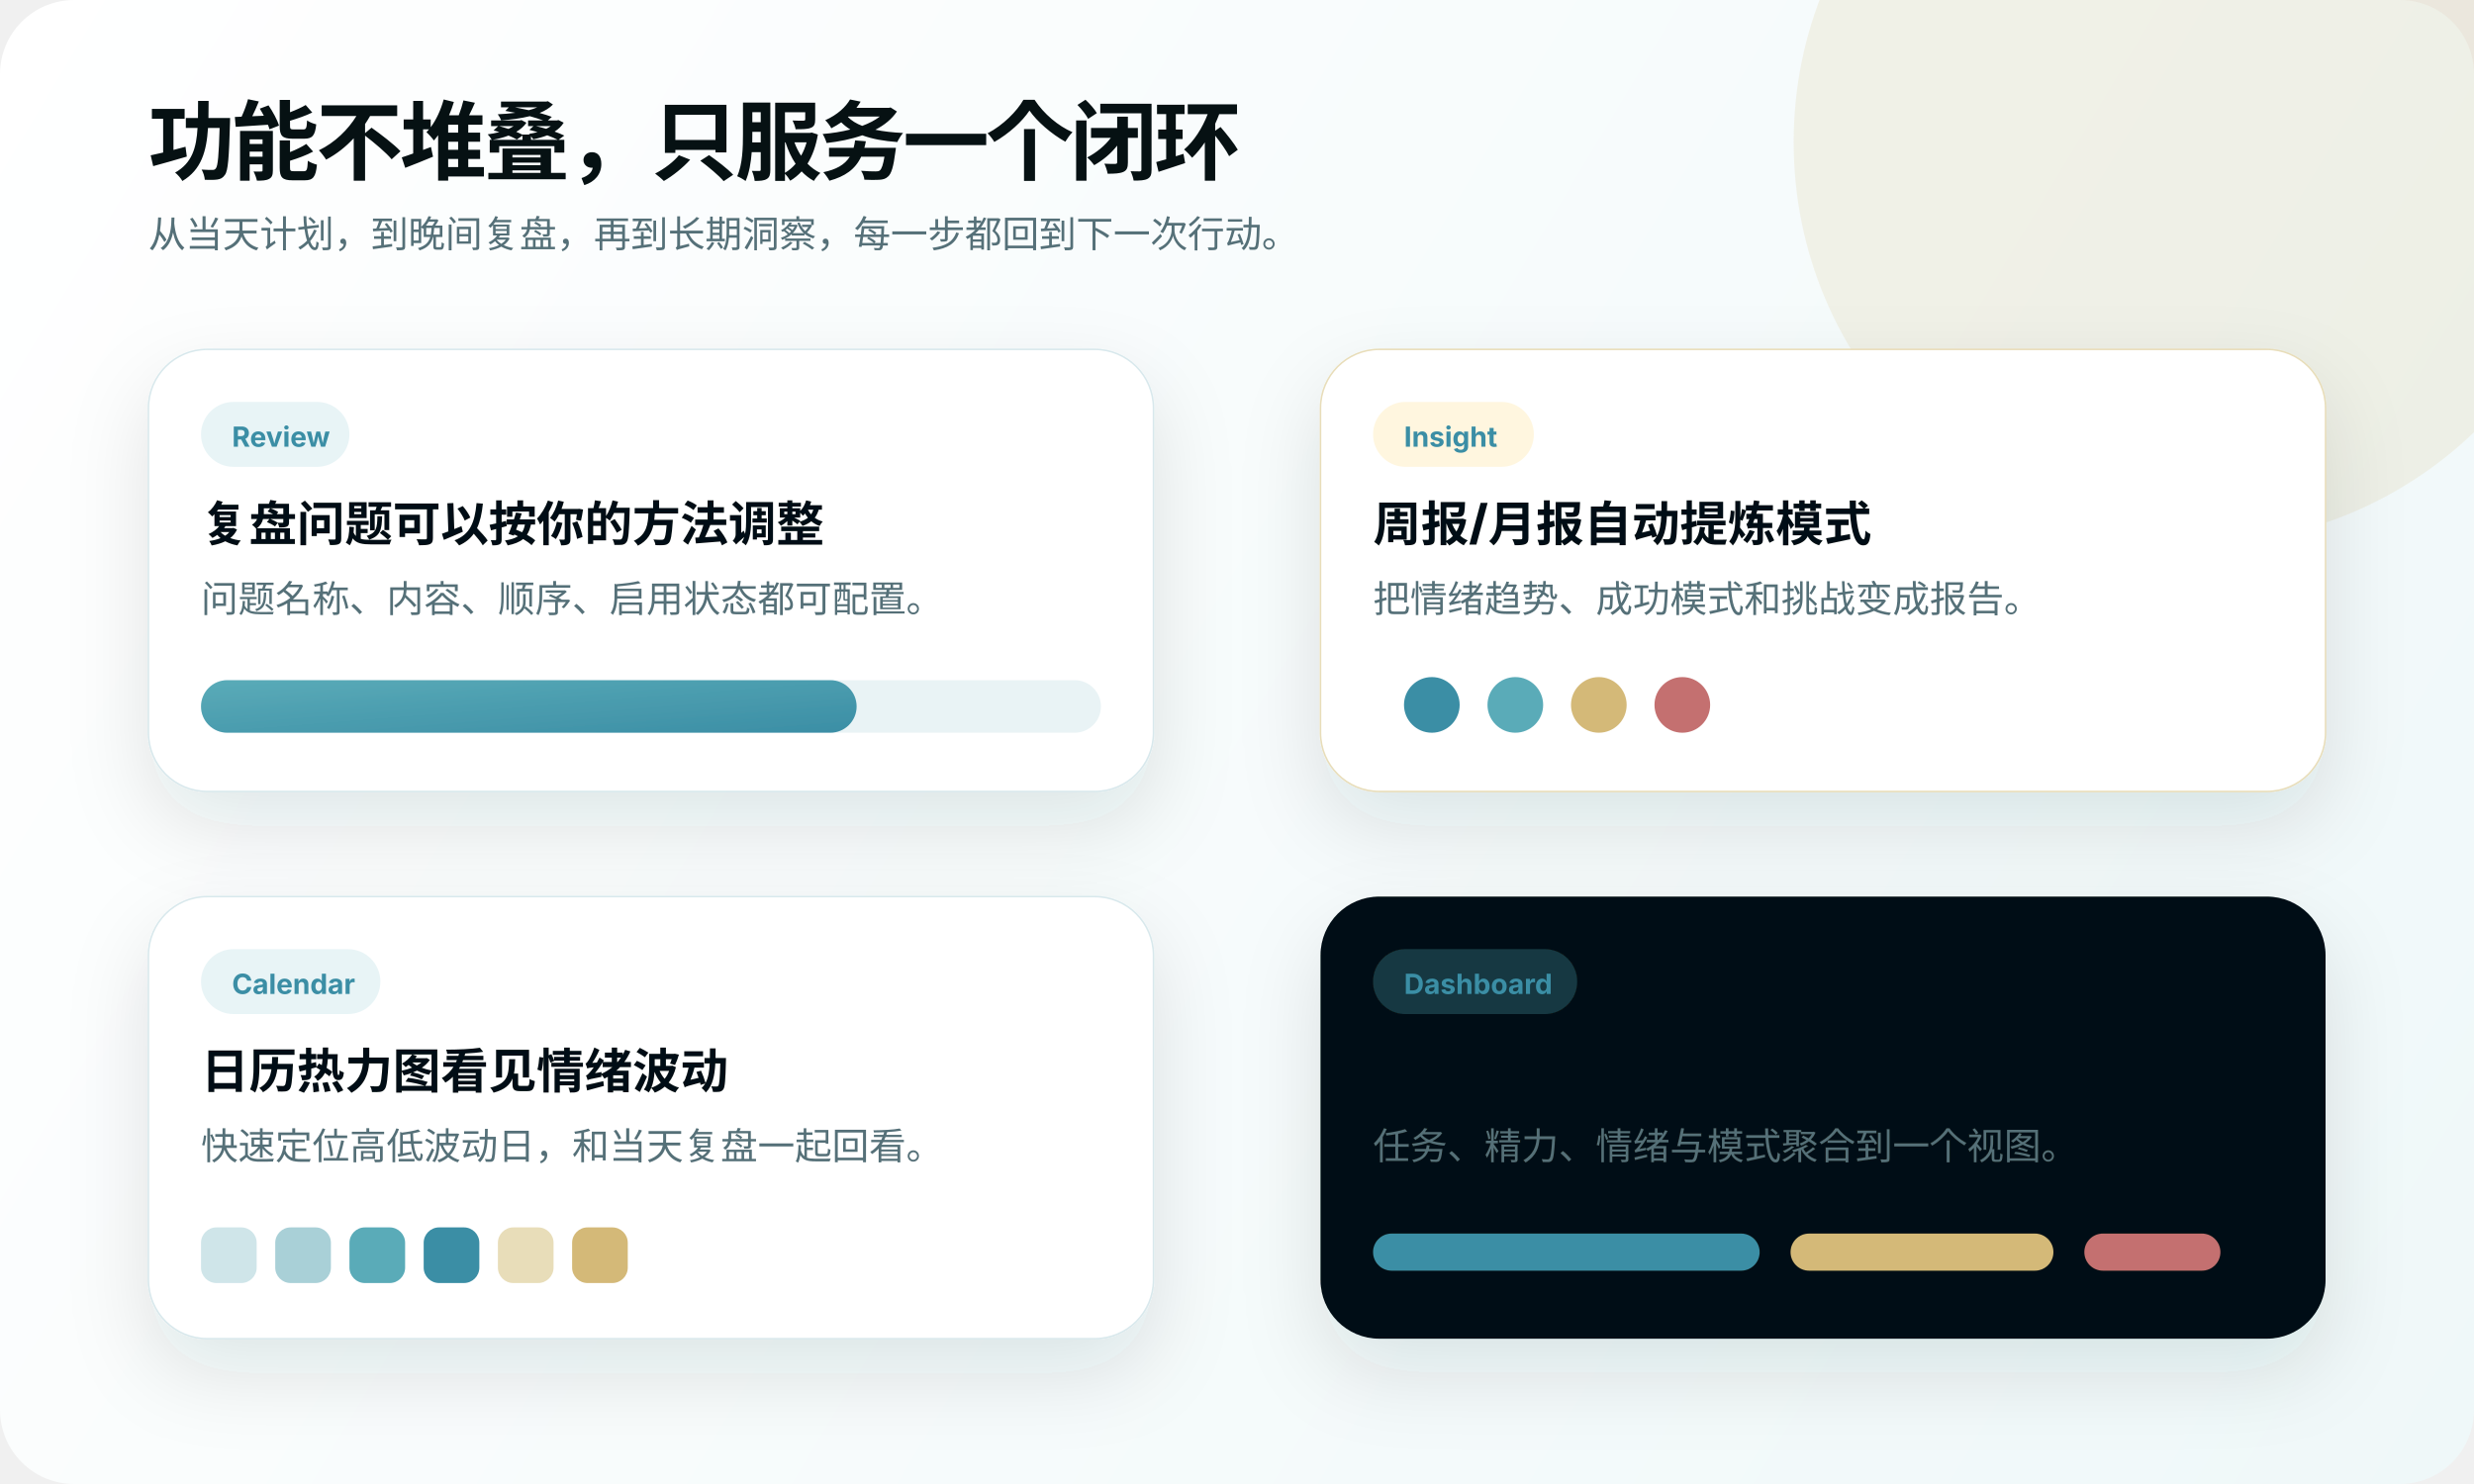
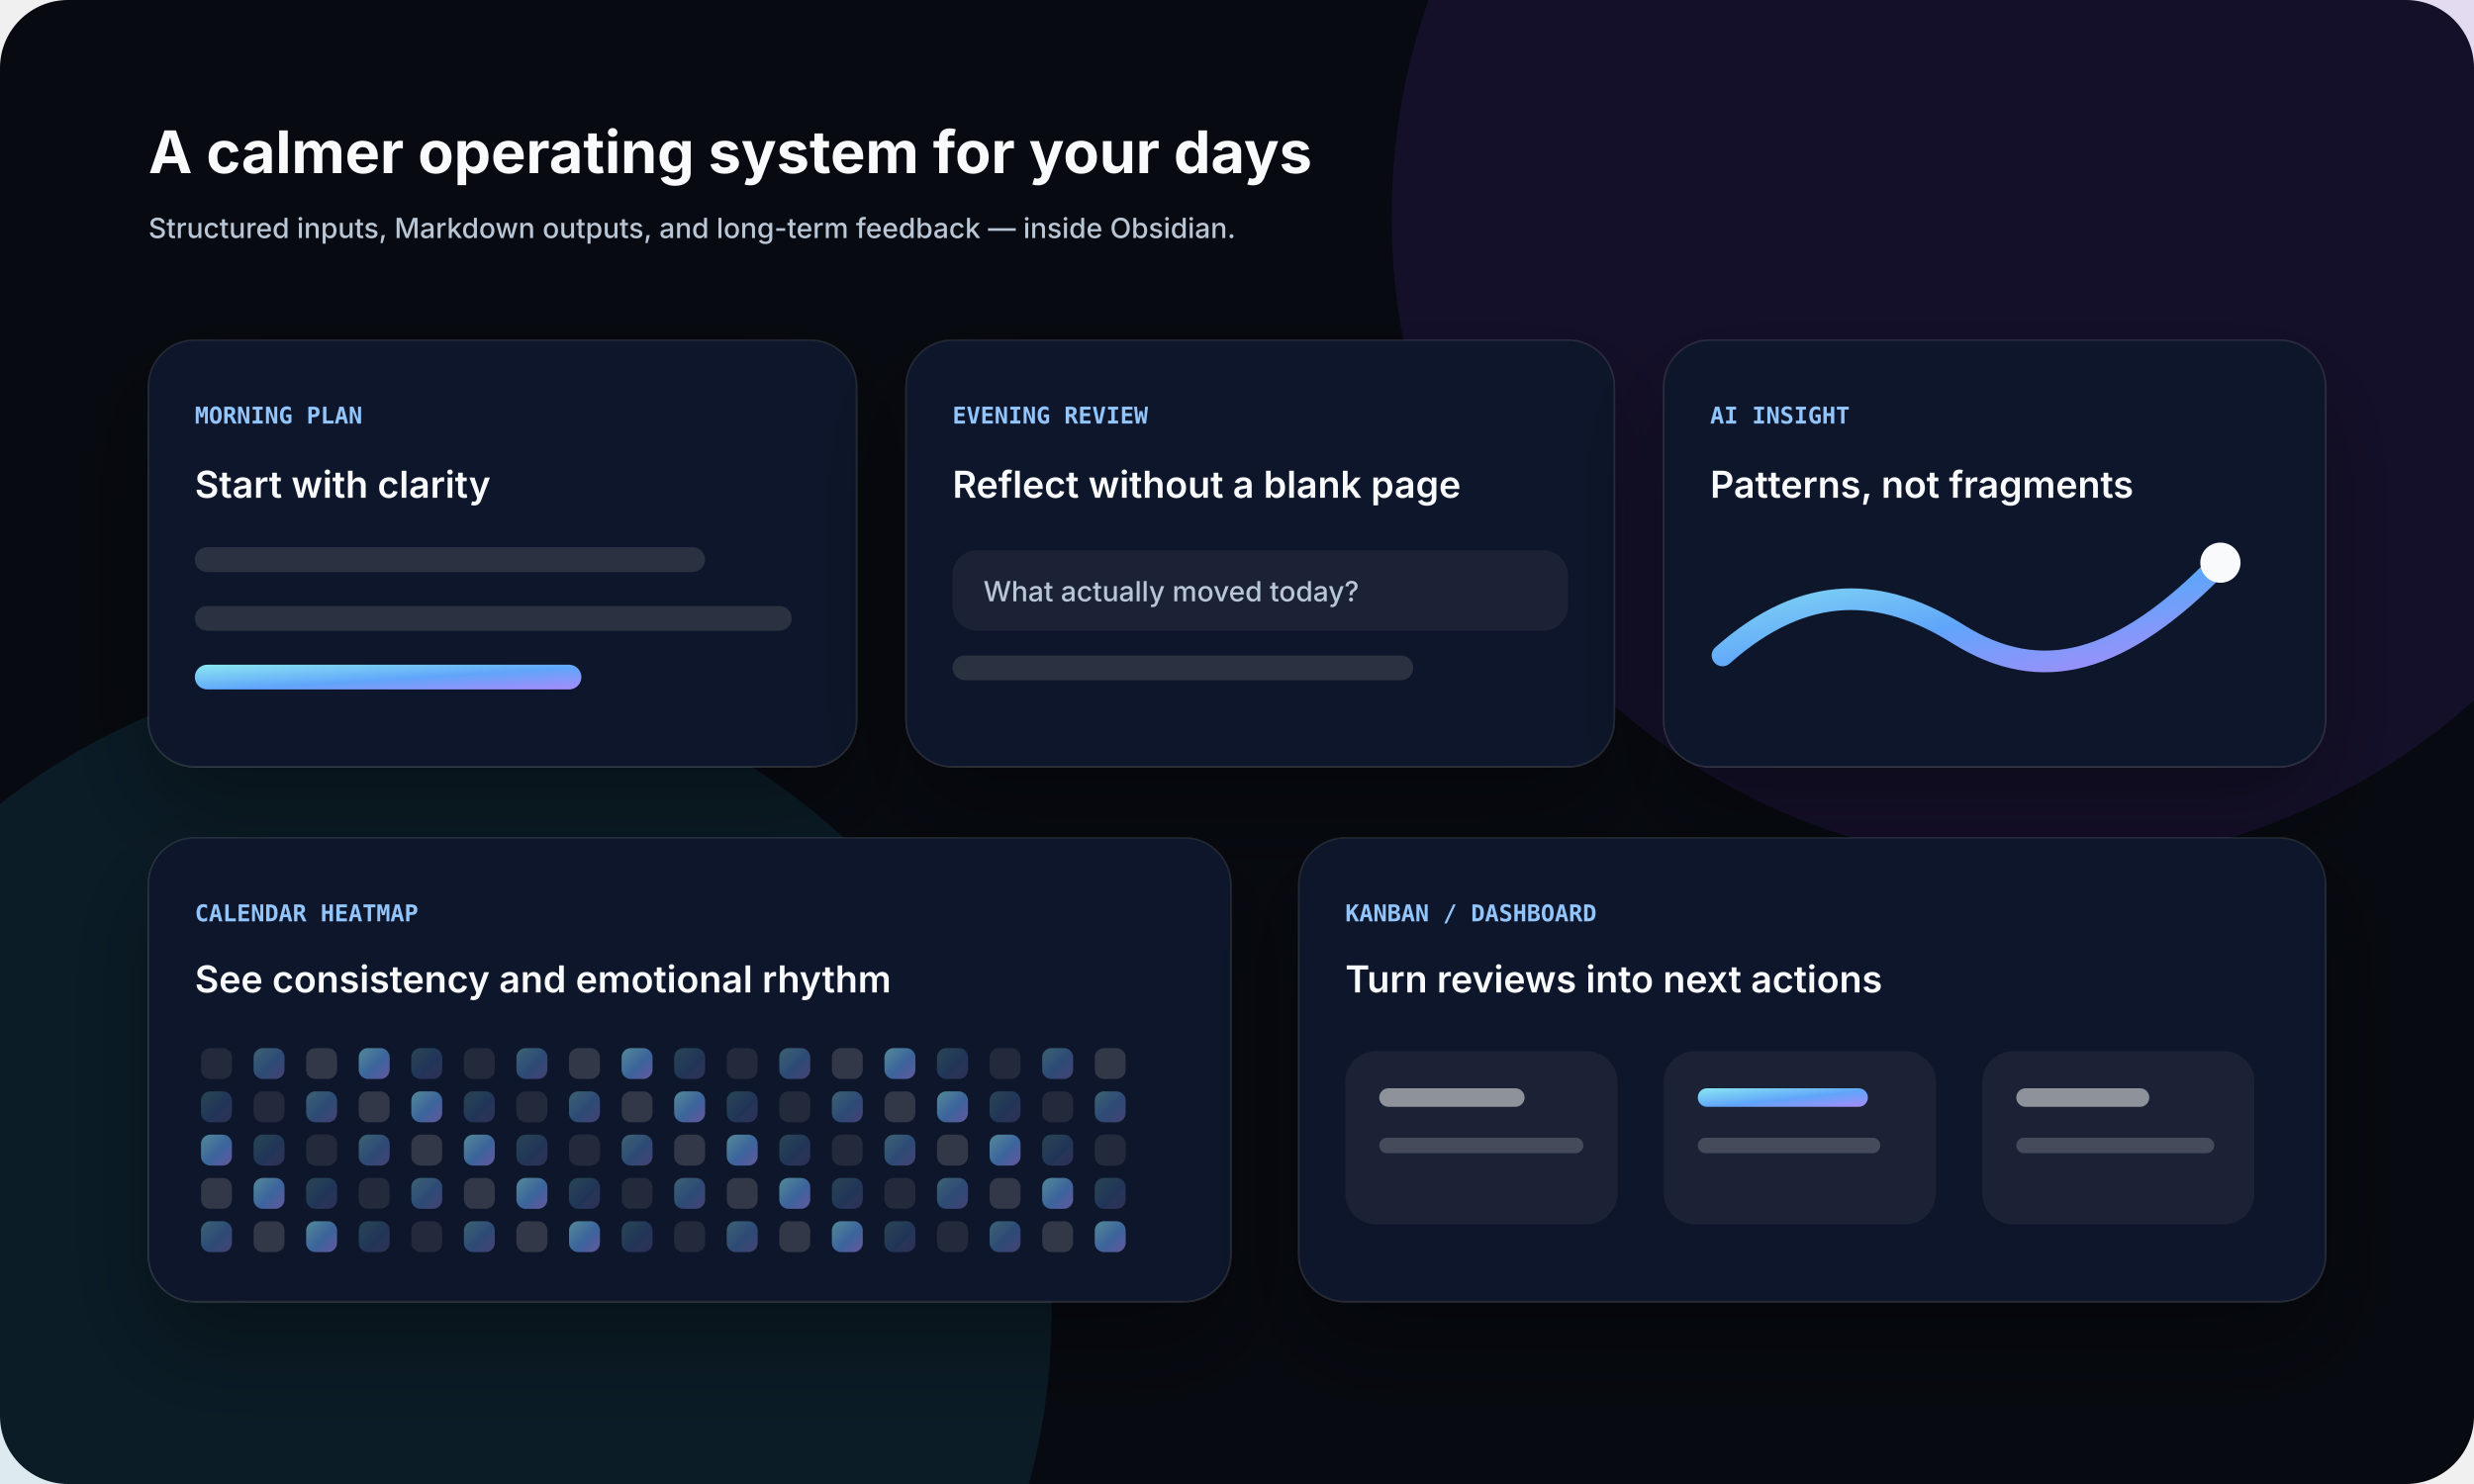
<svg xmlns="http://www.w3.org/2000/svg" width="1600" height="960" viewBox="0 0 1600 960" fill="none" role="img" aria-labelledby="title desc">
  <defs>
-     <linearGradient id="bg" x1="0" y1="0" x2="1600" y2="960" gradientUnits="userSpaceOnUse">
-       <stop stop-color="#FFFFFF" />
-       <stop offset="1" stop-color="#EFF8F9" />
+     <linearGradient id="accent" x1="0" y1="0" x2="1" y2="1">
+       <stop stop-color="#8BE7F1" />
+       <stop offset=".55" stop-color="#60A5FA" />
+       <stop offset="1" stop-color="#A78BFA" />
    </linearGradient>
-     <linearGradient id="teal" x1="0" y1="0" x2="1" y2="1">
-       <stop stop-color="#5AABB8" />
-       <stop offset="1" stop-color="#3B8EA5" />
-     </linearGradient>
-     <linearGradient id="gold" x1="0" y1="0" x2="1" y2="1">
-       <stop stop-color="#F1DEAA" />
-       <stop offset="1" stop-color="#D4B978" />
-     </linearGradient>
-     <filter id="shadow" x="-20%" y="-20%" width="140%" height="150%" color-interpolation-filters="sRGB">
-       <feDropShadow dx="0" dy="22" stdDeviation="26" flood-color="#123844" flood-opacity="0.11" />
+     <filter id="s" x="-20%" y="-20%" width="140%" height="150%">
+       <feDropShadow dx="0" dy="28" stdDeviation="30" flood-color="#000" flood-opacity=".34" />
    </filter>
-     <style>
-       .h { font-family: -apple-system, BlinkMacSystemFont, "SF Pro Display", "PingFang SC", "Microsoft YaHei", sans-serif; font-size: 56px; font-weight: 800; fill: #061113; letter-spacing: -1.8px; }
-       .p { font-family: -apple-system, BlinkMacSystemFont, "SF Pro Text", "PingFang SC", "Microsoft YaHei", sans-serif; font-size: 24px; font-weight: 520; fill: #557078; }
-       .k { font-family: -apple-system, BlinkMacSystemFont, "SF Pro Text", "PingFang SC", "Microsoft YaHei", sans-serif; font-size: 31px; font-weight: 760; fill: #061113; }
-       .s { font-family: -apple-system, BlinkMacSystemFont, "SF Pro Text", "PingFang SC", "Microsoft YaHei", sans-serif; font-size: 19px; font-weight: 680; fill: #6E858C; }
-       .chip { font-family: -apple-system, BlinkMacSystemFont, "SF Pro Text", "PingFang SC", "Microsoft YaHei", sans-serif; font-size: 18px; font-weight: 720; fill: #3B8EA5; }
-     </style>
+     <style>.h{font-family:Inter,-apple-system,BlinkMacSystemFont,"SF Pro Display",sans-serif;font-size:38px;font-weight:720;fill:#F8FAFC}.t{font-family:Inter,-apple-system,BlinkMacSystemFont,"SF Pro Text",sans-serif;font-size:24px;font-weight:620;fill:#F8FAFC}.b{font-family:Inter,-apple-system,BlinkMacSystemFont,"SF Pro Text",sans-serif;font-size:18px;font-weight:450;fill:#B9C6D6}.m{font-family:"SF Mono",ui-monospace,Menlo,monospace;font-size:15px;font-weight:560;fill:#93C5FD}</style>
  </defs>
-   <rect width="1600" height="960" rx="48" fill="url(#bg)" />
-   <circle cx="1420" cy="92" r="260" fill="#D4B978" opacity="0.16" />
-   <text x="96" y="112" class="h">功能不堆叠，只服务一个闭环</text>
-   <text x="96" y="160" class="p">从当天计划，到晚间复盘，再到长期洞察，每一步都回到下一次行动。</text>
-   <g transform="translate(96 226)" filter="url(#shadow)">
-     <rect width="650" height="286" rx="38" fill="#FFFFFF" stroke="#D8E8EC" />
-     <rect x="34" y="34" width="96" height="42" rx="21" fill="#E8F4F6" />
-     <text x="54" y="63" class="chip">Review</text>
-     <text x="34" y="124" class="k">复盘问题可以按你的方法调整</text>
-     <text x="34" y="170" class="p">问题名称、内容、顺序、启用状态都可配置。</text>
-     <rect x="34" y="214" width="582" height="34" rx="17" fill="#E9F3F5" />
-     <rect x="34" y="214" width="424" height="34" rx="17" fill="url(#teal)" />
+   <rect width="1600" height="960" rx="44" fill="#070A10" />
+   <circle cx="1320" cy="140" r="420" fill="#7C3AED" opacity=".12" />
+   <circle cx="260" cy="850" r="420" fill="#38BDF8" opacity=".10" />
+   <text x="96" y="112" class="h">A calmer operating system for your days</text>
+   <text x="96" y="154" class="b">Structured inputs, Markdown outputs, and long-term feedback — inside Obsidian.</text>
+   <g transform="translate(96 220)" filter="url(#s)">
+     <rect width="458" height="276" rx="30" fill="#0F172A" stroke="white" stroke-opacity=".10" />
+     <text x="30" y="54" class="m">MORNING PLAN</text>
+     <text x="30" y="102" class="t">Start with clarity</text>
+     <rect x="30" y="134" width="330" height="16" rx="8" fill="white" fill-opacity=".12" />
+     <rect x="30" y="172" width="386" height="16" rx="8" fill="white" fill-opacity=".12" />
+     <rect x="30" y="210" width="250" height="16" rx="8" fill="url(#accent)" />
  </g>
-   <g transform="translate(854 226)" filter="url(#shadow)">
-     <rect width="650" height="286" rx="38" fill="#FFFFFF" stroke="#E8DDB9" />
-     <rect x="34" y="34" width="104" height="42" rx="21" fill="#FFF6DF" />
-     <text x="54" y="63" class="chip" fill="#A8842F">Insight</text>
-     <text x="34" y="124" class="k">周报/月报自动提炼模式</text>
-     <text x="34" y="170" class="p">把情绪趋势、成功模式和挑战变成报告。</text>
-     <circle cx="72" cy="230" r="18" fill="#3B8EA5" />
-     <circle cx="126" cy="230" r="18" fill="#5AABB8" />
-     <circle cx="180" cy="230" r="18" fill="#D4B978" />
-     <circle cx="234" cy="230" r="18" fill="#C47070" />
+   <g transform="translate(586 220)" filter="url(#s)">
+     <rect width="458" height="276" rx="30" fill="#0F172A" stroke="white" stroke-opacity=".10" />
+     <text x="30" y="54" class="m">EVENING REVIEW</text>
+     <text x="30" y="102" class="t">Reflect without a blank page</text>
+     <rect x="30" y="136" width="398" height="52" rx="16" fill="white" fill-opacity=".055" />
+     <text x="50" y="169" class="b">What actually moved today?</text>
+     <rect x="30" y="204" width="298" height="16" rx="8" fill="white" fill-opacity=".12" />
  </g>
-   <g transform="translate(96 580)" filter="url(#shadow)">
-     <rect width="650" height="286" rx="38" fill="#FFFFFF" stroke="#D8E8EC" />
-     <rect x="34" y="34" width="116" height="42" rx="21" fill="#E8F4F6" />
-     <text x="54" y="63" class="chip">Calendar</text>
-     <text x="34" y="124" class="k">日历热力图看见情绪波动</text>
-     <text x="34" y="170" class="p">快速定位高低波动日，和当天复盘一起回看。</text>
-     <g transform="translate(34 214)">
-       <rect width="36" height="36" rx="10" fill="#CFE5E9" />
-       <rect x="48" width="36" height="36" rx="10" fill="#A9D0D7" />
-       <rect x="96" width="36" height="36" rx="10" fill="#5AABB8" />
-       <rect x="144" width="36" height="36" rx="10" fill="#3B8EA5" />
-       <rect x="192" width="36" height="36" rx="10" fill="#E8DDB9" />
-       <rect x="240" width="36" height="36" rx="10" fill="#D4B978" />
+   <g transform="translate(1076 220)" filter="url(#s)">
+     <rect width="428" height="276" rx="30" fill="#0F172A" stroke="white" stroke-opacity=".10" />
+     <text x="30" y="54" class="m">AI INSIGHT</text>
+     <text x="30" y="102" class="t">Patterns, not fragments</text>
+     <path d="M38 204C92 156 142 160 190 190C244 224 296 210 360 144" stroke="url(#accent)" stroke-width="14" stroke-linecap="round" />
+     <circle cx="360" cy="144" r="13" fill="#F8FAFC" />
+   </g>
+   <g transform="translate(96 542)" filter="url(#s)">
+     <rect width="700" height="300" rx="30" fill="#0F172A" stroke="white" stroke-opacity=".10" />
+     <text x="30" y="54" class="m">CALENDAR HEATMAP</text>
+     <text x="30" y="100" class="t">See consistency and emotional rhythm</text>
+     <g transform="translate(34 136)">
+       <rect x="0" y="0" width="20" height="20" rx="6" fill="white" opacity="0.08" />
+       <rect x="34" y="0" width="20" height="20" rx="6" fill="url(#accent)" opacity="0.36" />
+       <rect x="68" y="0" width="20" height="20" rx="6" fill="white" opacity="0.14" />
+       <rect x="102" y="0" width="20" height="20" rx="6" fill="url(#accent)" opacity="0.55" />
+       <rect x="136" y="0" width="20" height="20" rx="6" fill="url(#accent)" opacity="0.22" />
+       <rect x="170" y="0" width="20" height="20" rx="6" fill="white" opacity="0.08" />
+       <rect x="204" y="0" width="20" height="20" rx="6" fill="url(#accent)" opacity="0.36" />
+       <rect x="238" y="0" width="20" height="20" rx="6" fill="white" opacity="0.14" />
+       <rect x="272" y="0" width="20" height="20" rx="6" fill="url(#accent)" opacity="0.55" />
+       <rect x="306" y="0" width="20" height="20" rx="6" fill="url(#accent)" opacity="0.22" />
+       <rect x="340" y="0" width="20" height="20" rx="6" fill="white" opacity="0.08" />
+       <rect x="374" y="0" width="20" height="20" rx="6" fill="url(#accent)" opacity="0.36" />
+       <rect x="408" y="0" width="20" height="20" rx="6" fill="white" opacity="0.14" />
+       <rect x="442" y="0" width="20" height="20" rx="6" fill="url(#accent)" opacity="0.55" />
+       <rect x="476" y="0" width="20" height="20" rx="6" fill="url(#accent)" opacity="0.22" />
+       <rect x="510" y="0" width="20" height="20" rx="6" fill="white" opacity="0.08" />
+       <rect x="544" y="0" width="20" height="20" rx="6" fill="url(#accent)" opacity="0.36" />
+       <rect x="578" y="0" width="20" height="20" rx="6" fill="white" opacity="0.14" />
+       <rect x="0" y="28" width="20" height="20" rx="6" fill="url(#accent)" opacity="0.22" />
+       <rect x="34" y="28" width="20" height="20" rx="6" fill="white" opacity="0.08" />
+       <rect x="68" y="28" width="20" height="20" rx="6" fill="url(#accent)" opacity="0.36" />
+       <rect x="102" y="28" width="20" height="20" rx="6" fill="white" opacity="0.14" />
+       <rect x="136" y="28" width="20" height="20" rx="6" fill="url(#accent)" opacity="0.55" />
+       <rect x="170" y="28" width="20" height="20" rx="6" fill="url(#accent)" opacity="0.22" />
+       <rect x="204" y="28" width="20" height="20" rx="6" fill="white" opacity="0.08" />
+       <rect x="238" y="28" width="20" height="20" rx="6" fill="url(#accent)" opacity="0.36" />
+       <rect x="272" y="28" width="20" height="20" rx="6" fill="white" opacity="0.14" />
+       <rect x="306" y="28" width="20" height="20" rx="6" fill="url(#accent)" opacity="0.55" />
+       <rect x="340" y="28" width="20" height="20" rx="6" fill="url(#accent)" opacity="0.22" />
+       <rect x="374" y="28" width="20" height="20" rx="6" fill="white" opacity="0.08" />
+       <rect x="408" y="28" width="20" height="20" rx="6" fill="url(#accent)" opacity="0.36" />
+       <rect x="442" y="28" width="20" height="20" rx="6" fill="white" opacity="0.14" />
+       <rect x="476" y="28" width="20" height="20" rx="6" fill="url(#accent)" opacity="0.55" />
+       <rect x="510" y="28" width="20" height="20" rx="6" fill="url(#accent)" opacity="0.22" />
+       <rect x="544" y="28" width="20" height="20" rx="6" fill="white" opacity="0.08" />
+       <rect x="578" y="28" width="20" height="20" rx="6" fill="url(#accent)" opacity="0.36" />
+       <rect x="0" y="56" width="20" height="20" rx="6" fill="url(#accent)" opacity="0.55" />
+       <rect x="34" y="56" width="20" height="20" rx="6" fill="url(#accent)" opacity="0.22" />
+       <rect x="68" y="56" width="20" height="20" rx="6" fill="white" opacity="0.08" />
+       <rect x="102" y="56" width="20" height="20" rx="6" fill="url(#accent)" opacity="0.36" />
+       <rect x="136" y="56" width="20" height="20" rx="6" fill="white" opacity="0.14" />
+       <rect x="170" y="56" width="20" height="20" rx="6" fill="url(#accent)" opacity="0.55" />
+       <rect x="204" y="56" width="20" height="20" rx="6" fill="url(#accent)" opacity="0.22" />
+       <rect x="238" y="56" width="20" height="20" rx="6" fill="white" opacity="0.08" />
+       <rect x="272" y="56" width="20" height="20" rx="6" fill="url(#accent)" opacity="0.36" />
+       <rect x="306" y="56" width="20" height="20" rx="6" fill="white" opacity="0.14" />
+       <rect x="340" y="56" width="20" height="20" rx="6" fill="url(#accent)" opacity="0.55" />
+       <rect x="374" y="56" width="20" height="20" rx="6" fill="url(#accent)" opacity="0.22" />
+       <rect x="408" y="56" width="20" height="20" rx="6" fill="white" opacity="0.08" />
+       <rect x="442" y="56" width="20" height="20" rx="6" fill="url(#accent)" opacity="0.36" />
+       <rect x="476" y="56" width="20" height="20" rx="6" fill="white" opacity="0.14" />
+       <rect x="510" y="56" width="20" height="20" rx="6" fill="url(#accent)" opacity="0.55" />
+       <rect x="544" y="56" width="20" height="20" rx="6" fill="url(#accent)" opacity="0.22" />
+       <rect x="578" y="56" width="20" height="20" rx="6" fill="white" opacity="0.08" />
+       <rect x="0" y="84" width="20" height="20" rx="6" fill="white" opacity="0.14" />
+       <rect x="34" y="84" width="20" height="20" rx="6" fill="url(#accent)" opacity="0.55" />
+       <rect x="68" y="84" width="20" height="20" rx="6" fill="url(#accent)" opacity="0.22" />
+       <rect x="102" y="84" width="20" height="20" rx="6" fill="white" opacity="0.08" />
+       <rect x="136" y="84" width="20" height="20" rx="6" fill="url(#accent)" opacity="0.36" />
+       <rect x="170" y="84" width="20" height="20" rx="6" fill="white" opacity="0.14" />
+       <rect x="204" y="84" width="20" height="20" rx="6" fill="url(#accent)" opacity="0.55" />
+       <rect x="238" y="84" width="20" height="20" rx="6" fill="url(#accent)" opacity="0.22" />
+       <rect x="272" y="84" width="20" height="20" rx="6" fill="white" opacity="0.08" />
+       <rect x="306" y="84" width="20" height="20" rx="6" fill="url(#accent)" opacity="0.36" />
+       <rect x="340" y="84" width="20" height="20" rx="6" fill="white" opacity="0.14" />
+       <rect x="374" y="84" width="20" height="20" rx="6" fill="url(#accent)" opacity="0.55" />
+       <rect x="408" y="84" width="20" height="20" rx="6" fill="url(#accent)" opacity="0.22" />
+       <rect x="442" y="84" width="20" height="20" rx="6" fill="white" opacity="0.08" />
+       <rect x="476" y="84" width="20" height="20" rx="6" fill="url(#accent)" opacity="0.36" />
+       <rect x="510" y="84" width="20" height="20" rx="6" fill="white" opacity="0.14" />
+       <rect x="544" y="84" width="20" height="20" rx="6" fill="url(#accent)" opacity="0.55" />
+       <rect x="578" y="84" width="20" height="20" rx="6" fill="url(#accent)" opacity="0.22" />
+       <rect x="0" y="112" width="20" height="20" rx="6" fill="url(#accent)" opacity="0.36" />
+       <rect x="34" y="112" width="20" height="20" rx="6" fill="white" opacity="0.14" />
+       <rect x="68" y="112" width="20" height="20" rx="6" fill="url(#accent)" opacity="0.55" />
+       <rect x="102" y="112" width="20" height="20" rx="6" fill="url(#accent)" opacity="0.22" />
+       <rect x="136" y="112" width="20" height="20" rx="6" fill="white" opacity="0.08" />
+       <rect x="170" y="112" width="20" height="20" rx="6" fill="url(#accent)" opacity="0.36" />
+       <rect x="204" y="112" width="20" height="20" rx="6" fill="white" opacity="0.14" />
+       <rect x="238" y="112" width="20" height="20" rx="6" fill="url(#accent)" opacity="0.55" />
+       <rect x="272" y="112" width="20" height="20" rx="6" fill="url(#accent)" opacity="0.22" />
+       <rect x="306" y="112" width="20" height="20" rx="6" fill="white" opacity="0.08" />
+       <rect x="340" y="112" width="20" height="20" rx="6" fill="url(#accent)" opacity="0.36" />
+       <rect x="374" y="112" width="20" height="20" rx="6" fill="white" opacity="0.14" />
+       <rect x="408" y="112" width="20" height="20" rx="6" fill="url(#accent)" opacity="0.55" />
+       <rect x="442" y="112" width="20" height="20" rx="6" fill="url(#accent)" opacity="0.22" />
+       <rect x="476" y="112" width="20" height="20" rx="6" fill="white" opacity="0.08" />
+       <rect x="510" y="112" width="20" height="20" rx="6" fill="url(#accent)" opacity="0.36" />
+       <rect x="544" y="112" width="20" height="20" rx="6" fill="white" opacity="0.14" />
+       <rect x="578" y="112" width="20" height="20" rx="6" fill="url(#accent)" opacity="0.55" />
    </g>
  </g>
-   <g transform="translate(854 580)" filter="url(#shadow)">
-     <rect width="650" height="286" rx="38" fill="#061113" />
-     <rect x="34" y="34" width="132" height="42" rx="21" fill="#143943" />
-     <text x="54" y="63" class="chip" fill="#A9D0D7">Dashboard</text>
-     <text x="34" y="124" class="k" fill="#FFFFFF">今日聚焦、原则和长期画像</text>
-     <text x="34" y="170" class="p" fill="#CFE5E9">任务、精力、情绪与模式聚合到一个视图。</text>
-     <rect x="34" y="218" width="250" height="24" rx="12" fill="#3B8EA5" />
-     <rect x="304" y="218" width="170" height="24" rx="12" fill="#D4B978" />
-     <rect x="494" y="218" width="88" height="24" rx="12" fill="#C47070" />
+   <g transform="translate(840 542)" filter="url(#s)">
+     <rect width="664" height="300" rx="30" fill="#0F172A" stroke="white" stroke-opacity=".10" />
+     <text x="30" y="54" class="m">KANBAN / DASHBOARD</text>
+     <text x="30" y="100" class="t">Turn reviews into next actions</text>
+     <g transform="translate(30 138)">
+       <rect width="176" height="112" rx="20" fill="white" fill-opacity=".055" />
+       <rect x="22" y="24" width="94" height="12" rx="6" fill="white" fill-opacity=".5" />
+       <rect x="22" y="56" width="132" height="10" rx="5" fill="white" fill-opacity=".18" />
+     </g>
+     <g transform="translate(236 138)">
+       <rect width="176" height="112" rx="20" fill="white" fill-opacity=".055" />
+       <rect x="22" y="24" width="110" height="12" rx="6" fill="url(#accent)" />
+       <rect x="22" y="56" width="118" height="10" rx="5" fill="white" fill-opacity=".18" />
+     </g>
+     <g transform="translate(442 138)">
+       <rect width="176" height="112" rx="20" fill="white" fill-opacity=".055" />
+       <rect x="22" y="24" width="86" height="12" rx="6" fill="white" fill-opacity=".5" />
+       <rect x="22" y="56" width="128" height="10" rx="5" fill="white" fill-opacity=".18" />
+     </g>
  </g>
</svg>
